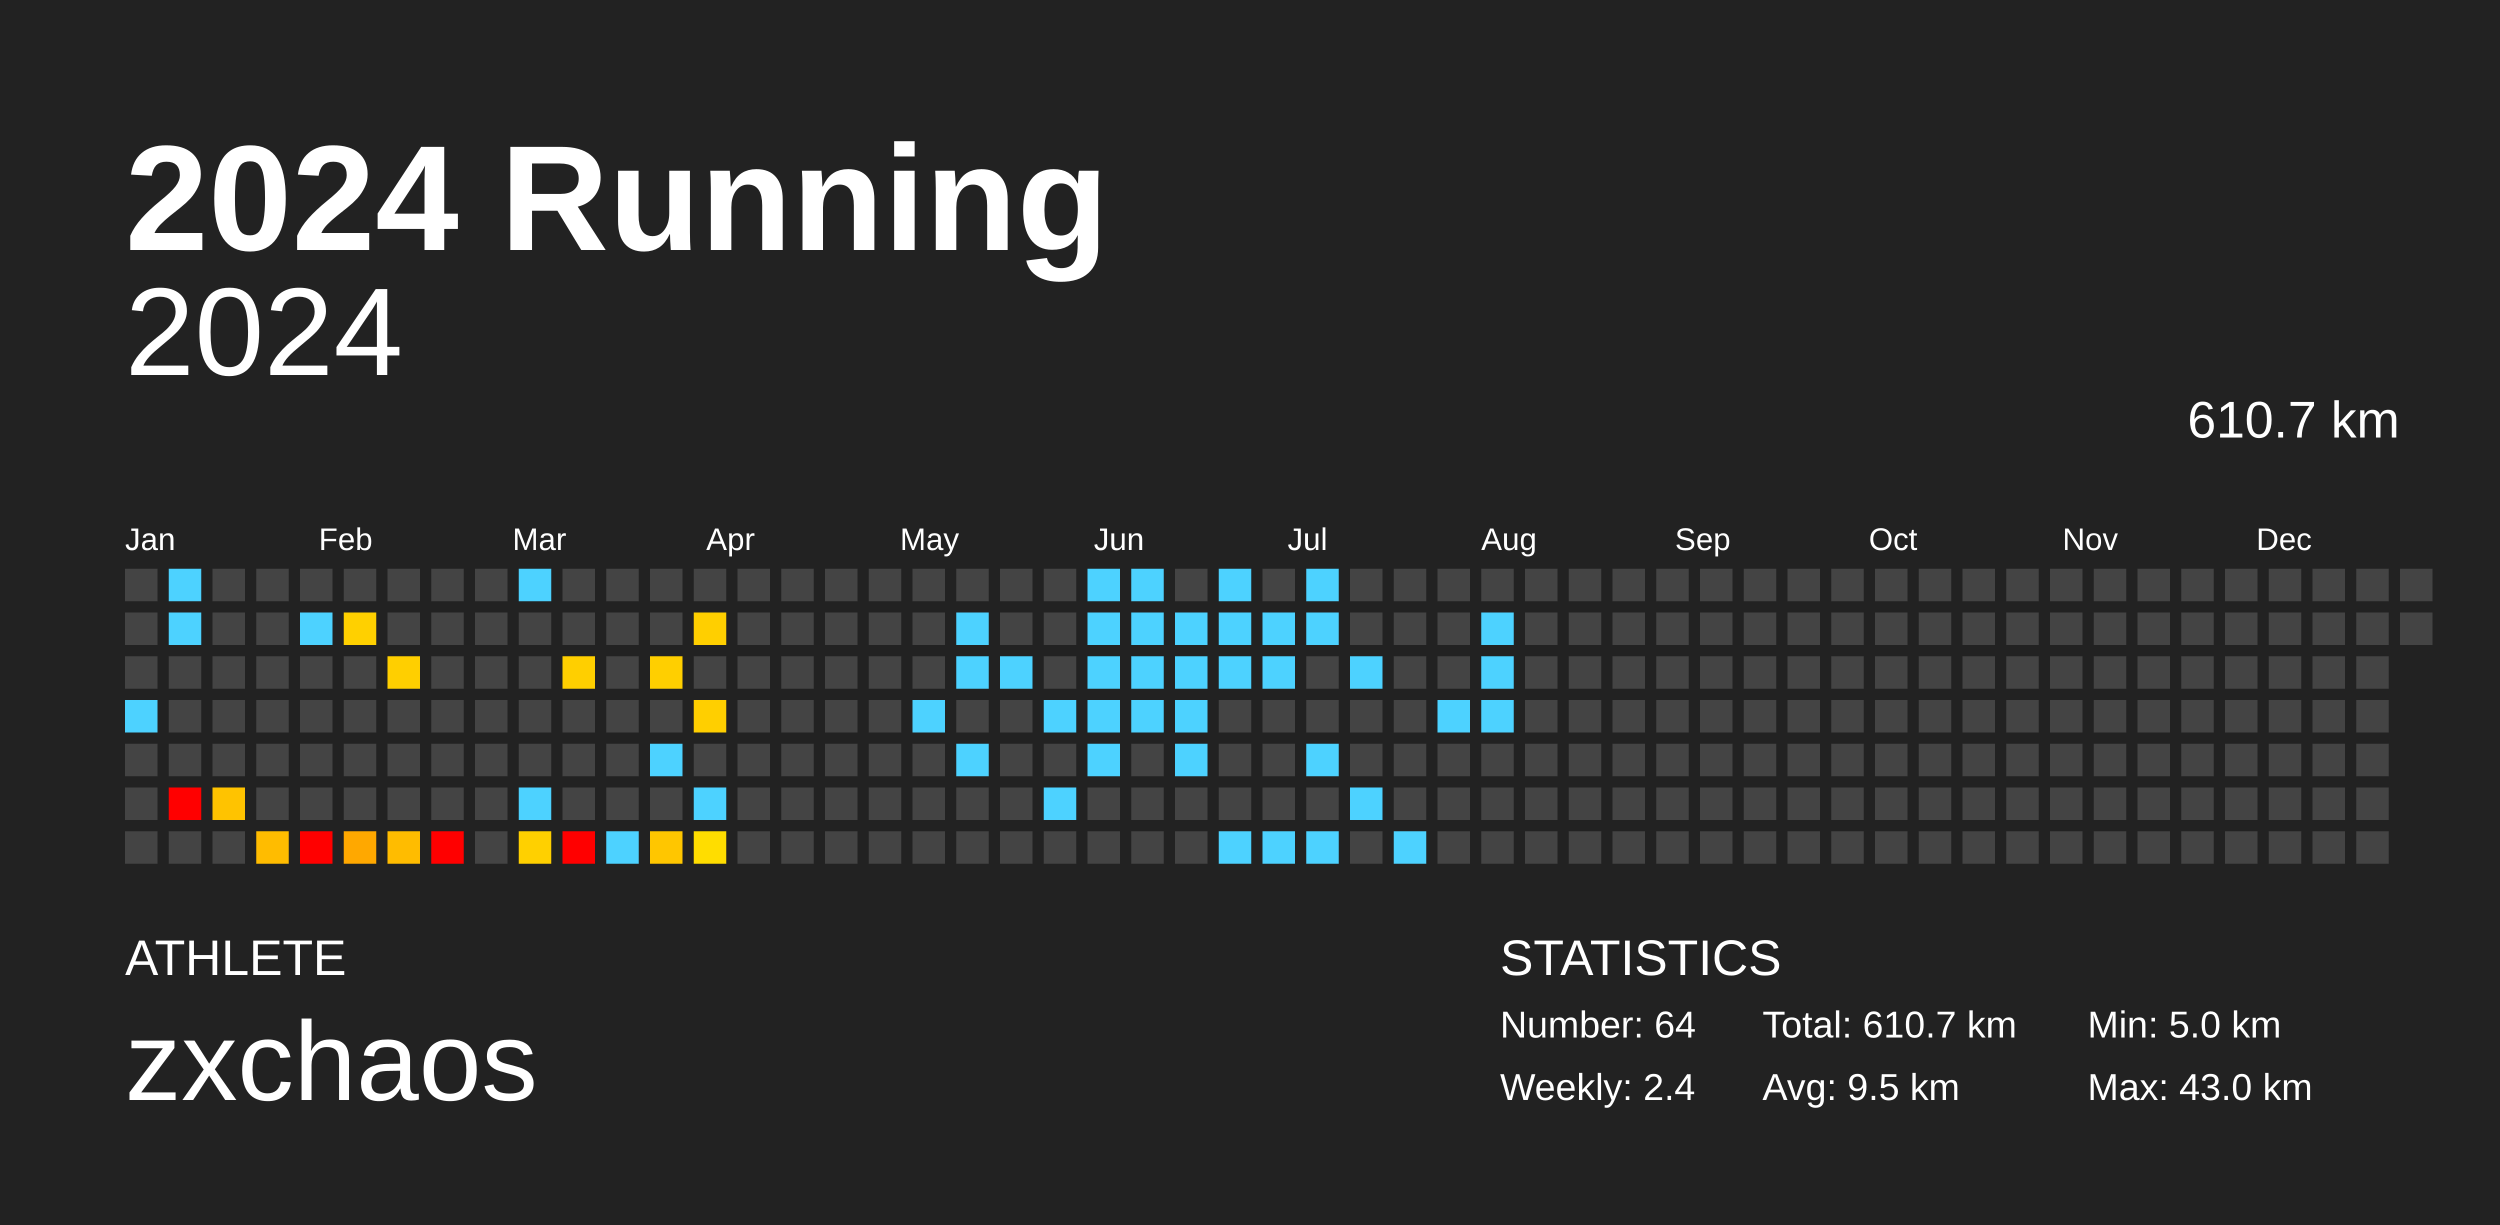
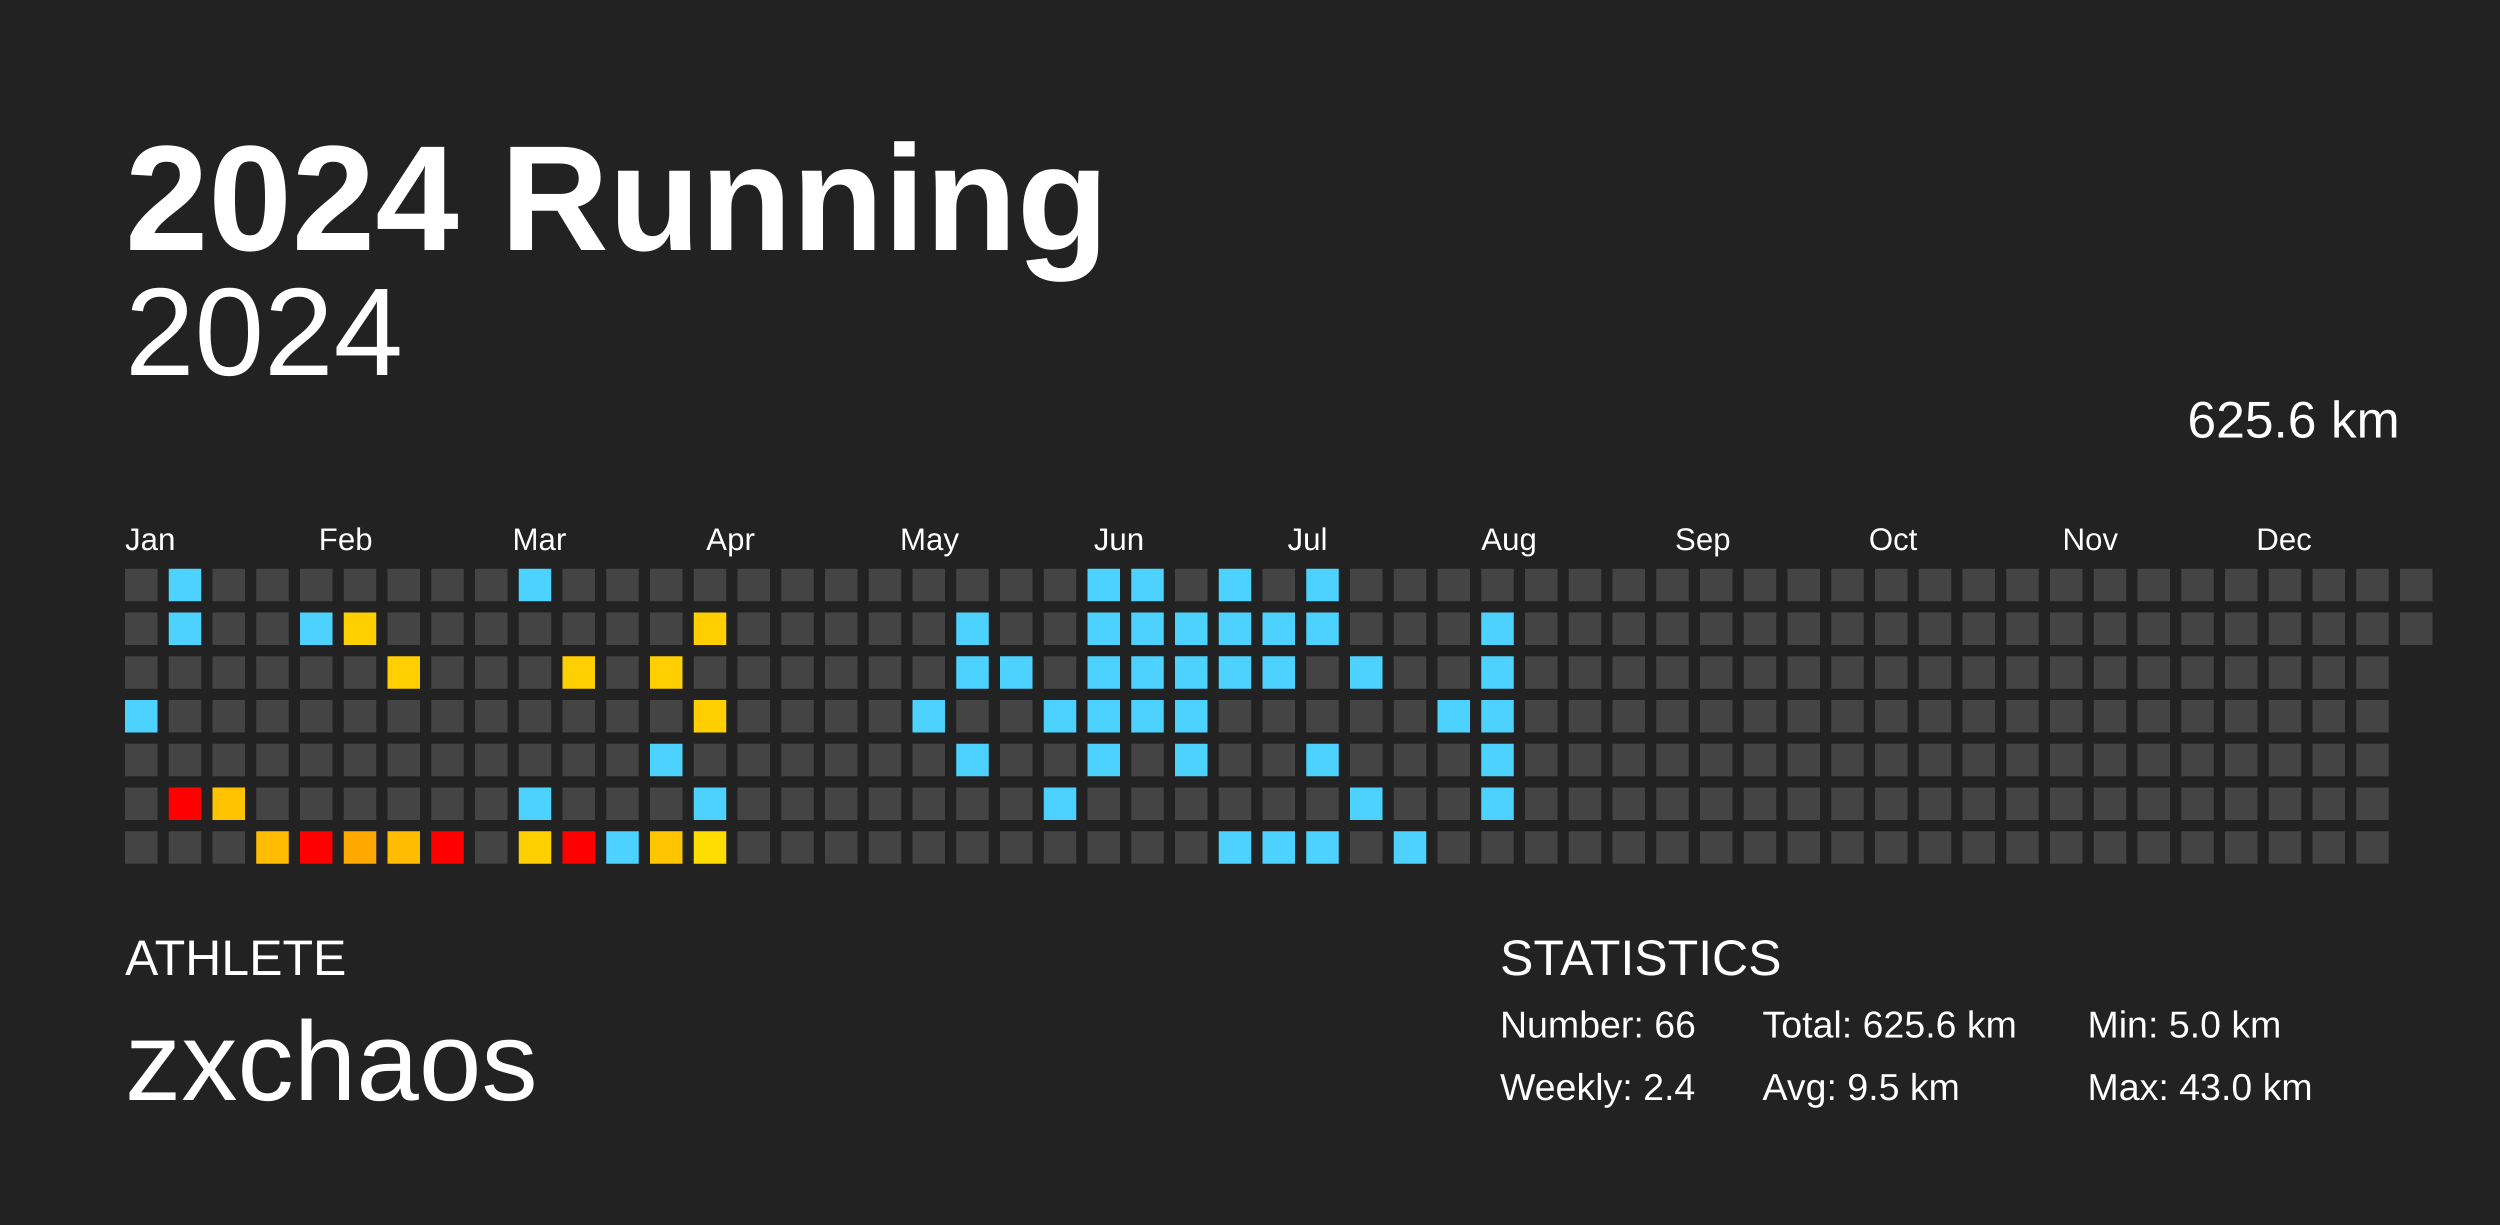
<svg xmlns="http://www.w3.org/2000/svg" baseProfile="full" height="98mm" version="1.1" viewBox="0,0,200,98" width="200mm">
  <defs />
  <rect fill="#222222" height="98" width="200" x="0" y="0" />
  <text fill="#FFFFFF" style="font-size:12px; font-family:Arial; font-weight:bold;" x="10" y="20">2024 Running</text>
  <text fill="#FFFFFF" style="font-size:4px; font-family:Arial" x="10" y="78">ATHLETE</text>
  <text fill="#FFFFFF" style="font-size:9px; font-family:Arial" x="10" y="88">zxchaos</text>
  <text fill="#FFFFFF" style="font-size:4px; font-family:Arial" x="120" y="78">STATISTICS</text>
-   <text fill="#FFFFFF" style="font-size:3px; font-family:Arial" x="120" y="83">Number: 64</text>
+   <text fill="#FFFFFF" style="font-size:3px; font-family:Arial" x="120" y="83">Number: 66</text>
  <text fill="#FFFFFF" style="font-size:3px; font-family:Arial" x="120" y="88">Weekly: 2.4</text>
-   <text fill="#FFFFFF" style="font-size:3px; font-family:Arial" x="141" y="83">Total: 610.7 km</text>
+   <text fill="#FFFFFF" style="font-size:3px; font-family:Arial" x="141" y="83">Total: 625.6 km</text>
  <text fill="#FFFFFF" style="font-size:3px; font-family:Arial" x="141" y="88">Avg: 9.5 km</text>
  <text fill="#FFFFFF" style="font-size:3px; font-family:Arial" x="167" y="83">Min: 5.0 km</text>
  <text fill="#FFFFFF" style="font-size:3px; font-family:Arial" x="167" y="88">Max: 43.0 km</text>
  <text alignment-baseline="hanging" fill="#FFFFFF" style="font-size:10.0px; font-family:Arial;" x="10" y="30">2024</text>
-   <text alignment-baseline="hanging" fill="#FFFFFF" style="font-size:4.125px; font-family:Arial;" x="175" y="35">610.7 km</text>
+   <text alignment-baseline="hanging" fill="#FFFFFF" style="font-size:4.125px; font-family:Arial;" x="175" y="35">625.6 km</text>
  <text fill="#FFFFFF" style="font-size:2.5px; font-family:Arial" x="10.0" y="44">Jan</text>
  <text fill="#FFFFFF" style="font-size:2.5px; font-family:Arial" x="25.5" y="44">Feb</text>
  <text fill="#FFFFFF" style="font-size:2.5px; font-family:Arial" x="41.0" y="44">Mar</text>
  <text fill="#FFFFFF" style="font-size:2.5px; font-family:Arial" x="56.5" y="44">Apr</text>
  <text fill="#FFFFFF" style="font-size:2.5px; font-family:Arial" x="72.0" y="44">May</text>
  <text fill="#FFFFFF" style="font-size:2.5px; font-family:Arial" x="87.5" y="44">Jun</text>
  <text fill="#FFFFFF" style="font-size:2.5px; font-family:Arial" x="103.0" y="44">Jul</text>
  <text fill="#FFFFFF" style="font-size:2.5px; font-family:Arial" x="118.5" y="44">Aug</text>
  <text fill="#FFFFFF" style="font-size:2.5px; font-family:Arial" x="134.0" y="44">Sep</text>
  <text fill="#FFFFFF" style="font-size:2.5px; font-family:Arial" x="149.5" y="44">Oct</text>
  <text fill="#FFFFFF" style="font-size:2.5px; font-family:Arial" x="165.0" y="44">Nov</text>
  <text fill="#FFFFFF" style="font-size:2.5px; font-family:Arial" x="180.5" y="44">Dec</text>
  <rect fill="#444444" height="2.6" width="2.6" x="10.0" y="45.5" />
  <rect fill="#444444" height="2.6" width="2.6" x="10.0" y="49.0" />
  <rect fill="#444444" height="2.6" width="2.6" x="10.0" y="52.5" />
  <rect fill="#4dd2ff" height="2.6" width="2.6" x="10.0" y="56.0" />
  <rect fill="#444444" height="2.6" width="2.6" x="10.0" y="59.5" />
  <rect fill="#444444" height="2.6" width="2.6" x="10.0" y="63.0" />
  <rect fill="#444444" height="2.6" width="2.6" x="10.0" y="66.5" />
  <rect fill="#4dd2ff" height="2.6" width="2.6" x="13.5" y="45.5" />
  <rect fill="#4dd2ff" height="2.6" width="2.6" x="13.5" y="49.0" />
  <rect fill="#444444" height="2.6" width="2.6" x="13.5" y="52.5" />
  <rect fill="#444444" height="2.6" width="2.6" x="13.5" y="56.0" />
  <rect fill="#444444" height="2.6" width="2.6" x="13.5" y="59.5" />
  <rect fill="red" height="2.6" width="2.6" x="13.5" y="63.0" />
  <rect fill="#444444" height="2.6" width="2.6" x="13.5" y="66.5" />
  <rect fill="#444444" height="2.6" width="2.6" x="17.0" y="45.5" />
  <rect fill="#444444" height="2.6" width="2.6" x="17.0" y="49.0" />
  <rect fill="#444444" height="2.6" width="2.6" x="17.0" y="52.5" />
  <rect fill="#444444" height="2.6" width="2.6" x="17.0" y="56.0" />
  <rect fill="#444444" height="2.6" width="2.6" x="17.0" y="59.5" />
  <rect fill="#ffc300" height="2.6" width="2.6" x="17.0" y="63.0" />
  <rect fill="#444444" height="2.6" width="2.6" x="17.0" y="66.5" />
  <rect fill="#444444" height="2.6" width="2.6" x="20.5" y="45.5" />
  <rect fill="#444444" height="2.6" width="2.6" x="20.5" y="49.0" />
  <rect fill="#444444" height="2.6" width="2.6" x="20.5" y="52.5" />
  <rect fill="#444444" height="2.6" width="2.6" x="20.5" y="56.0" />
  <rect fill="#444444" height="2.6" width="2.6" x="20.5" y="59.5" />
  <rect fill="#444444" height="2.6" width="2.6" x="20.5" y="63.0" />
  <rect fill="#ffbc00" height="2.6" width="2.6" x="20.5" y="66.5" />
  <rect fill="#444444" height="2.6" width="2.6" x="24.0" y="45.5" />
  <rect fill="#4dd2ff" height="2.6" width="2.6" x="24.0" y="49.0" />
  <rect fill="#444444" height="2.6" width="2.6" x="24.0" y="52.5" />
  <rect fill="#444444" height="2.6" width="2.6" x="24.0" y="56.0" />
  <rect fill="#444444" height="2.6" width="2.6" x="24.0" y="59.5" />
  <rect fill="#444444" height="2.6" width="2.6" x="24.0" y="63.0" />
  <rect fill="red" height="2.6" width="2.6" x="24.0" y="66.5" />
  <rect fill="#444444" height="2.6" width="2.6" x="27.5" y="45.5" />
  <rect fill="#ffd000" height="2.6" width="2.6" x="27.5" y="49.0" />
  <rect fill="#444444" height="2.6" width="2.6" x="27.5" y="52.5" />
  <rect fill="#444444" height="2.6" width="2.6" x="27.5" y="56.0" />
  <rect fill="#444444" height="2.6" width="2.6" x="27.5" y="59.5" />
  <rect fill="#444444" height="2.6" width="2.6" x="27.5" y="63.0" />
  <rect fill="#ffa800" height="2.6" width="2.6" x="27.5" y="66.5" />
  <rect fill="#444444" height="2.6" width="2.6" x="31.0" y="45.5" />
  <rect fill="#444444" height="2.6" width="2.6" x="31.0" y="49.0" />
  <rect fill="#ffcf00" height="2.6" width="2.6" x="31.0" y="52.5" />
  <rect fill="#444444" height="2.6" width="2.6" x="31.0" y="56.0" />
  <rect fill="#444444" height="2.6" width="2.6" x="31.0" y="59.5" />
  <rect fill="#444444" height="2.6" width="2.6" x="31.0" y="63.0" />
  <rect fill="#ffbc00" height="2.6" width="2.6" x="31.0" y="66.5" />
  <rect fill="#444444" height="2.6" width="2.6" x="34.5" y="45.5" />
  <rect fill="#444444" height="2.6" width="2.6" x="34.5" y="49.0" />
  <rect fill="#444444" height="2.6" width="2.6" x="34.5" y="52.5" />
  <rect fill="#444444" height="2.6" width="2.6" x="34.5" y="56.0" />
  <rect fill="#444444" height="2.6" width="2.6" x="34.5" y="59.5" />
  <rect fill="#444444" height="2.6" width="2.6" x="34.5" y="63.0" />
  <rect fill="red" height="2.6" width="2.6" x="34.5" y="66.5" />
  <rect fill="#444444" height="2.6" width="2.6" x="38.0" y="45.5" />
  <rect fill="#444444" height="2.6" width="2.6" x="38.0" y="49.0" />
  <rect fill="#444444" height="2.6" width="2.6" x="38.0" y="52.5" />
  <rect fill="#444444" height="2.6" width="2.6" x="38.0" y="56.0" />
  <rect fill="#444444" height="2.6" width="2.6" x="38.0" y="59.5" />
  <rect fill="#444444" height="2.6" width="2.6" x="38.0" y="63.0" />
  <rect fill="#444444" height="2.6" width="2.6" x="38.0" y="66.5" />
  <rect fill="#4dd2ff" height="2.6" width="2.6" x="41.5" y="45.5" />
  <rect fill="#444444" height="2.6" width="2.6" x="41.5" y="49.0" />
  <rect fill="#444444" height="2.6" width="2.6" x="41.5" y="52.5" />
  <rect fill="#444444" height="2.6" width="2.6" x="41.5" y="56.0" />
  <rect fill="#444444" height="2.6" width="2.6" x="41.5" y="59.5" />
  <rect fill="#4dd2ff" height="2.6" width="2.6" x="41.5" y="63.0" />
  <rect fill="#ffd000" height="2.6" width="2.6" x="41.5" y="66.5" />
  <rect fill="#444444" height="2.6" width="2.6" x="45.0" y="45.5" />
  <rect fill="#444444" height="2.6" width="2.6" x="45.0" y="49.0" />
  <rect fill="#ffcf00" height="2.6" width="2.6" x="45.0" y="52.5" />
  <rect fill="#444444" height="2.6" width="2.6" x="45.0" y="56.0" />
  <rect fill="#444444" height="2.6" width="2.6" x="45.0" y="59.5" />
  <rect fill="#444444" height="2.6" width="2.6" x="45.0" y="63.0" />
  <rect fill="red" height="2.6" width="2.6" x="45.0" y="66.5" />
  <rect fill="#444444" height="2.6" width="2.6" x="48.5" y="45.5" />
  <rect fill="#444444" height="2.6" width="2.6" x="48.5" y="49.0" />
  <rect fill="#444444" height="2.6" width="2.6" x="48.5" y="52.5" />
  <rect fill="#444444" height="2.6" width="2.6" x="48.5" y="56.0" />
  <rect fill="#444444" height="2.6" width="2.6" x="48.5" y="59.5" />
  <rect fill="#444444" height="2.6" width="2.6" x="48.5" y="63.0" />
  <rect fill="#4dd2ff" height="2.6" width="2.6" x="48.5" y="66.5" />
  <rect fill="#444444" height="2.6" width="2.6" x="52.0" y="45.5" />
  <rect fill="#444444" height="2.6" width="2.6" x="52.0" y="49.0" />
  <rect fill="#ffcf00" height="2.6" width="2.6" x="52.0" y="52.5" />
  <rect fill="#444444" height="2.6" width="2.6" x="52.0" y="56.0" />
  <rect fill="#4dd2ff" height="2.6" width="2.6" x="52.0" y="59.5" />
  <rect fill="#444444" height="2.6" width="2.6" x="52.0" y="63.0" />
  <rect fill="#ffc600" height="2.6" width="2.6" x="52.0" y="66.5" />
  <rect fill="#444444" height="2.6" width="2.6" x="55.5" y="45.5" />
  <rect fill="#ffcf00" height="2.6" width="2.6" x="55.5" y="49.0" />
  <rect fill="#444444" height="2.6" width="2.6" x="55.5" y="52.5" />
  <rect fill="#ffcf00" height="2.6" width="2.6" x="55.5" y="56.0" />
  <rect fill="#444444" height="2.6" width="2.6" x="55.5" y="59.5" />
  <rect fill="#4dd2ff" height="2.6" width="2.6" x="55.5" y="63.0" />
  <rect fill="#ffdd00" height="2.6" width="2.6" x="55.5" y="66.5" />
  <rect fill="#444444" height="2.6" width="2.6" x="59.0" y="45.5" />
  <rect fill="#444444" height="2.6" width="2.6" x="59.0" y="49.0" />
  <rect fill="#444444" height="2.6" width="2.6" x="59.0" y="52.5" />
  <rect fill="#444444" height="2.6" width="2.6" x="59.0" y="56.0" />
  <rect fill="#444444" height="2.6" width="2.6" x="59.0" y="59.5" />
  <rect fill="#444444" height="2.6" width="2.6" x="59.0" y="63.0" />
  <rect fill="#444444" height="2.6" width="2.6" x="59.0" y="66.5" />
  <rect fill="#444444" height="2.6" width="2.6" x="62.5" y="45.5" />
  <rect fill="#444444" height="2.6" width="2.6" x="62.5" y="49.0" />
  <rect fill="#444444" height="2.6" width="2.6" x="62.5" y="52.5" />
  <rect fill="#444444" height="2.6" width="2.6" x="62.5" y="56.0" />
  <rect fill="#444444" height="2.6" width="2.6" x="62.5" y="59.5" />
  <rect fill="#444444" height="2.6" width="2.6" x="62.5" y="63.0" />
  <rect fill="#444444" height="2.6" width="2.6" x="62.5" y="66.5" />
  <rect fill="#444444" height="2.6" width="2.6" x="66.0" y="45.5" />
  <rect fill="#444444" height="2.6" width="2.6" x="66.0" y="49.0" />
  <rect fill="#444444" height="2.6" width="2.6" x="66.0" y="52.5" />
  <rect fill="#444444" height="2.6" width="2.6" x="66.0" y="56.0" />
  <rect fill="#444444" height="2.6" width="2.6" x="66.0" y="59.5" />
  <rect fill="#444444" height="2.6" width="2.6" x="66.0" y="63.0" />
  <rect fill="#444444" height="2.6" width="2.6" x="66.0" y="66.5" />
  <rect fill="#444444" height="2.6" width="2.6" x="69.5" y="45.5" />
  <rect fill="#444444" height="2.6" width="2.6" x="69.5" y="49.0" />
  <rect fill="#444444" height="2.6" width="2.6" x="69.5" y="52.5" />
  <rect fill="#444444" height="2.6" width="2.6" x="69.5" y="56.0" />
  <rect fill="#444444" height="2.6" width="2.6" x="69.5" y="59.5" />
  <rect fill="#444444" height="2.6" width="2.6" x="69.5" y="63.0" />
  <rect fill="#444444" height="2.6" width="2.6" x="69.5" y="66.5" />
  <rect fill="#444444" height="2.6" width="2.6" x="73.0" y="45.5" />
  <rect fill="#444444" height="2.6" width="2.6" x="73.0" y="49.0" />
  <rect fill="#444444" height="2.6" width="2.6" x="73.0" y="52.5" />
  <rect fill="#4dd2ff" height="2.6" width="2.6" x="73.0" y="56.0" />
  <rect fill="#444444" height="2.6" width="2.6" x="73.0" y="59.5" />
  <rect fill="#444444" height="2.6" width="2.6" x="73.0" y="63.0" />
  <rect fill="#444444" height="2.6" width="2.6" x="73.0" y="66.5" />
  <rect fill="#444444" height="2.6" width="2.6" x="76.5" y="45.5" />
  <rect fill="#4dd2ff" height="2.6" width="2.6" x="76.5" y="49.0" />
  <rect fill="#4dd2ff" height="2.6" width="2.6" x="76.5" y="52.5" />
  <rect fill="#444444" height="2.6" width="2.6" x="76.5" y="56.0" />
  <rect fill="#4dd2ff" height="2.6" width="2.6" x="76.5" y="59.5" />
  <rect fill="#444444" height="2.6" width="2.6" x="76.5" y="63.0" />
  <rect fill="#444444" height="2.6" width="2.6" x="76.5" y="66.5" />
  <rect fill="#444444" height="2.6" width="2.6" x="80.0" y="45.5" />
  <rect fill="#444444" height="2.6" width="2.6" x="80.0" y="49.0" />
  <rect fill="#4dd2ff" height="2.6" width="2.6" x="80.0" y="52.5" />
  <rect fill="#444444" height="2.6" width="2.6" x="80.0" y="56.0" />
  <rect fill="#444444" height="2.6" width="2.6" x="80.0" y="59.5" />
  <rect fill="#444444" height="2.6" width="2.6" x="80.0" y="63.0" />
  <rect fill="#444444" height="2.6" width="2.6" x="80.0" y="66.5" />
  <rect fill="#444444" height="2.6" width="2.6" x="83.5" y="45.5" />
  <rect fill="#444444" height="2.6" width="2.6" x="83.5" y="49.0" />
  <rect fill="#444444" height="2.6" width="2.6" x="83.5" y="52.5" />
  <rect fill="#4dd2ff" height="2.6" width="2.6" x="83.5" y="56.0" />
  <rect fill="#444444" height="2.6" width="2.6" x="83.5" y="59.5" />
  <rect fill="#4dd2ff" height="2.6" width="2.6" x="83.5" y="63.0" />
  <rect fill="#444444" height="2.6" width="2.6" x="83.5" y="66.5" />
  <rect fill="#4dd2ff" height="2.6" width="2.6" x="87.0" y="45.5" />
  <rect fill="#4dd2ff" height="2.6" width="2.6" x="87.0" y="49.0" />
  <rect fill="#4dd2ff" height="2.6" width="2.6" x="87.0" y="52.5" />
  <rect fill="#4dd2ff" height="2.6" width="2.6" x="87.0" y="56.0" />
  <rect fill="#4dd2ff" height="2.6" width="2.6" x="87.0" y="59.5" />
  <rect fill="#444444" height="2.6" width="2.6" x="87.0" y="63.0" />
  <rect fill="#444444" height="2.6" width="2.6" x="87.0" y="66.5" />
  <rect fill="#4dd2ff" height="2.6" width="2.6" x="90.5" y="45.5" />
  <rect fill="#4dd2ff" height="2.6" width="2.6" x="90.5" y="49.0" />
  <rect fill="#4dd2ff" height="2.6" width="2.6" x="90.5" y="52.5" />
  <rect fill="#4dd2ff" height="2.6" width="2.6" x="90.5" y="56.0" />
  <rect fill="#444444" height="2.6" width="2.6" x="90.5" y="59.5" />
  <rect fill="#444444" height="2.6" width="2.6" x="90.5" y="63.0" />
  <rect fill="#444444" height="2.6" width="2.6" x="90.5" y="66.5" />
  <rect fill="#444444" height="2.6" width="2.6" x="94.0" y="45.5" />
  <rect fill="#4dd2ff" height="2.6" width="2.6" x="94.0" y="49.0" />
  <rect fill="#4dd2ff" height="2.6" width="2.6" x="94.0" y="52.5" />
  <rect fill="#4dd2ff" height="2.6" width="2.6" x="94.0" y="56.0" />
  <rect fill="#4dd2ff" height="2.6" width="2.6" x="94.0" y="59.5" />
  <rect fill="#444444" height="2.6" width="2.6" x="94.0" y="63.0" />
  <rect fill="#444444" height="2.6" width="2.6" x="94.0" y="66.5" />
  <rect fill="#4dd2ff" height="2.6" width="2.6" x="97.5" y="45.5" />
  <rect fill="#4dd2ff" height="2.6" width="2.6" x="97.5" y="49.0" />
  <rect fill="#4dd2ff" height="2.6" width="2.6" x="97.5" y="52.5" />
  <rect fill="#444444" height="2.6" width="2.6" x="97.5" y="56.0" />
  <rect fill="#444444" height="2.6" width="2.6" x="97.5" y="59.5" />
  <rect fill="#444444" height="2.6" width="2.6" x="97.5" y="63.0" />
  <rect fill="#4dd2ff" height="2.6" width="2.6" x="97.5" y="66.5" />
  <rect fill="#444444" height="2.6" width="2.6" x="101.0" y="45.5" />
  <rect fill="#4dd2ff" height="2.6" width="2.6" x="101.0" y="49.0" />
  <rect fill="#4dd2ff" height="2.6" width="2.6" x="101.0" y="52.5" />
  <rect fill="#444444" height="2.6" width="2.6" x="101.0" y="56.0" />
  <rect fill="#444444" height="2.6" width="2.6" x="101.0" y="59.5" />
  <rect fill="#444444" height="2.6" width="2.6" x="101.0" y="63.0" />
  <rect fill="#4dd2ff" height="2.6" width="2.6" x="101.0" y="66.5" />
  <rect fill="#4dd2ff" height="2.6" width="2.6" x="104.5" y="45.5" />
  <rect fill="#4dd2ff" height="2.6" width="2.6" x="104.5" y="49.0" />
  <rect fill="#444444" height="2.6" width="2.6" x="104.5" y="52.5" />
  <rect fill="#444444" height="2.6" width="2.6" x="104.5" y="56.0" />
  <rect fill="#4dd2ff" height="2.6" width="2.6" x="104.5" y="59.5" />
  <rect fill="#444444" height="2.6" width="2.6" x="104.5" y="63.0" />
  <rect fill="#4dd2ff" height="2.6" width="2.6" x="104.5" y="66.5" />
  <rect fill="#444444" height="2.6" width="2.6" x="108.0" y="45.5" />
  <rect fill="#444444" height="2.6" width="2.6" x="108.0" y="49.0" />
  <rect fill="#4dd2ff" height="2.6" width="2.6" x="108.0" y="52.5" />
  <rect fill="#444444" height="2.6" width="2.6" x="108.0" y="56.0" />
  <rect fill="#444444" height="2.6" width="2.6" x="108.0" y="59.5" />
  <rect fill="#4dd2ff" height="2.6" width="2.6" x="108.0" y="63.0" />
  <rect fill="#444444" height="2.6" width="2.6" x="108.0" y="66.5" />
  <rect fill="#444444" height="2.6" width="2.6" x="111.5" y="45.5" />
  <rect fill="#444444" height="2.6" width="2.6" x="111.5" y="49.0" />
  <rect fill="#444444" height="2.6" width="2.6" x="111.5" y="52.5" />
  <rect fill="#444444" height="2.6" width="2.6" x="111.5" y="56.0" />
  <rect fill="#444444" height="2.6" width="2.6" x="111.5" y="59.5" />
  <rect fill="#444444" height="2.6" width="2.6" x="111.5" y="63.0" />
  <rect fill="#4dd2ff" height="2.6" width="2.6" x="111.5" y="66.5" />
  <rect fill="#444444" height="2.6" width="2.6" x="115.0" y="45.5" />
  <rect fill="#444444" height="2.6" width="2.6" x="115.0" y="49.0" />
  <rect fill="#444444" height="2.6" width="2.6" x="115.0" y="52.5" />
  <rect fill="#4dd2ff" height="2.6" width="2.6" x="115.0" y="56.0" />
  <rect fill="#444444" height="2.6" width="2.6" x="115.0" y="59.5" />
  <rect fill="#444444" height="2.6" width="2.6" x="115.0" y="63.0" />
  <rect fill="#444444" height="2.6" width="2.6" x="115.0" y="66.5" />
  <rect fill="#444444" height="2.6" width="2.6" x="118.5" y="45.5" />
  <rect fill="#4dd2ff" height="2.6" width="2.6" x="118.5" y="49.0" />
  <rect fill="#4dd2ff" height="2.6" width="2.6" x="118.5" y="52.5" />
  <rect fill="#4dd2ff" height="2.6" width="2.6" x="118.5" y="56.0" />
-   <rect fill="#444444" height="2.6" width="2.6" x="118.5" y="59.5" />
-   <rect fill="#444444" height="2.6" width="2.6" x="118.5" y="63.0" />
+   <rect fill="#4dd2ff" height="2.6" width="2.6" x="118.5" y="59.5" />
+   <rect fill="#4dd2ff" height="2.6" width="2.6" x="118.5" y="63.0" />
  <rect fill="#444444" height="2.6" width="2.6" x="118.5" y="66.5" />
  <rect fill="#444444" height="2.6" width="2.6" x="122.0" y="45.5" />
  <rect fill="#444444" height="2.6" width="2.6" x="122.0" y="49.0" />
  <rect fill="#444444" height="2.6" width="2.6" x="122.0" y="52.5" />
  <rect fill="#444444" height="2.6" width="2.6" x="122.0" y="56.0" />
  <rect fill="#444444" height="2.6" width="2.6" x="122.0" y="59.5" />
  <rect fill="#444444" height="2.6" width="2.6" x="122.0" y="63.0" />
  <rect fill="#444444" height="2.6" width="2.6" x="122.0" y="66.5" />
  <rect fill="#444444" height="2.6" width="2.6" x="125.5" y="45.5" />
  <rect fill="#444444" height="2.6" width="2.6" x="125.5" y="49.0" />
  <rect fill="#444444" height="2.6" width="2.6" x="125.5" y="52.5" />
  <rect fill="#444444" height="2.6" width="2.6" x="125.5" y="56.0" />
  <rect fill="#444444" height="2.6" width="2.6" x="125.5" y="59.5" />
  <rect fill="#444444" height="2.6" width="2.6" x="125.5" y="63.0" />
  <rect fill="#444444" height="2.6" width="2.6" x="125.5" y="66.5" />
  <rect fill="#444444" height="2.6" width="2.6" x="129.0" y="45.5" />
  <rect fill="#444444" height="2.6" width="2.6" x="129.0" y="49.0" />
  <rect fill="#444444" height="2.6" width="2.6" x="129.0" y="52.5" />
  <rect fill="#444444" height="2.6" width="2.6" x="129.0" y="56.0" />
  <rect fill="#444444" height="2.6" width="2.6" x="129.0" y="59.5" />
  <rect fill="#444444" height="2.6" width="2.6" x="129.0" y="63.0" />
  <rect fill="#444444" height="2.6" width="2.6" x="129.0" y="66.5" />
  <rect fill="#444444" height="2.6" width="2.6" x="132.5" y="45.5" />
  <rect fill="#444444" height="2.6" width="2.6" x="132.5" y="49.0" />
  <rect fill="#444444" height="2.6" width="2.6" x="132.5" y="52.5" />
  <rect fill="#444444" height="2.6" width="2.6" x="132.5" y="56.0" />
  <rect fill="#444444" height="2.6" width="2.6" x="132.5" y="59.5" />
  <rect fill="#444444" height="2.6" width="2.6" x="132.5" y="63.0" />
  <rect fill="#444444" height="2.6" width="2.6" x="132.5" y="66.5" />
  <rect fill="#444444" height="2.6" width="2.6" x="136.0" y="45.5" />
  <rect fill="#444444" height="2.6" width="2.6" x="136.0" y="49.0" />
  <rect fill="#444444" height="2.6" width="2.6" x="136.0" y="52.5" />
  <rect fill="#444444" height="2.6" width="2.6" x="136.0" y="56.0" />
  <rect fill="#444444" height="2.6" width="2.6" x="136.0" y="59.5" />
  <rect fill="#444444" height="2.6" width="2.6" x="136.0" y="63.0" />
  <rect fill="#444444" height="2.6" width="2.6" x="136.0" y="66.5" />
  <rect fill="#444444" height="2.6" width="2.6" x="139.5" y="45.5" />
  <rect fill="#444444" height="2.6" width="2.6" x="139.5" y="49.0" />
  <rect fill="#444444" height="2.6" width="2.6" x="139.5" y="52.5" />
  <rect fill="#444444" height="2.6" width="2.6" x="139.5" y="56.0" />
  <rect fill="#444444" height="2.6" width="2.6" x="139.5" y="59.5" />
  <rect fill="#444444" height="2.6" width="2.6" x="139.5" y="63.0" />
  <rect fill="#444444" height="2.6" width="2.6" x="139.5" y="66.5" />
  <rect fill="#444444" height="2.6" width="2.6" x="143.0" y="45.5" />
  <rect fill="#444444" height="2.6" width="2.6" x="143.0" y="49.0" />
  <rect fill="#444444" height="2.6" width="2.6" x="143.0" y="52.5" />
  <rect fill="#444444" height="2.6" width="2.6" x="143.0" y="56.0" />
  <rect fill="#444444" height="2.6" width="2.6" x="143.0" y="59.5" />
  <rect fill="#444444" height="2.6" width="2.6" x="143.0" y="63.0" />
  <rect fill="#444444" height="2.6" width="2.6" x="143.0" y="66.5" />
  <rect fill="#444444" height="2.6" width="2.6" x="146.5" y="45.5" />
  <rect fill="#444444" height="2.6" width="2.6" x="146.5" y="49.0" />
  <rect fill="#444444" height="2.6" width="2.6" x="146.5" y="52.5" />
  <rect fill="#444444" height="2.6" width="2.6" x="146.5" y="56.0" />
  <rect fill="#444444" height="2.6" width="2.6" x="146.5" y="59.5" />
  <rect fill="#444444" height="2.6" width="2.6" x="146.5" y="63.0" />
  <rect fill="#444444" height="2.6" width="2.6" x="146.5" y="66.5" />
  <rect fill="#444444" height="2.6" width="2.6" x="150.0" y="45.5" />
  <rect fill="#444444" height="2.6" width="2.6" x="150.0" y="49.0" />
  <rect fill="#444444" height="2.6" width="2.6" x="150.0" y="52.5" />
  <rect fill="#444444" height="2.6" width="2.6" x="150.0" y="56.0" />
  <rect fill="#444444" height="2.6" width="2.6" x="150.0" y="59.5" />
  <rect fill="#444444" height="2.6" width="2.6" x="150.0" y="63.0" />
  <rect fill="#444444" height="2.6" width="2.6" x="150.0" y="66.5" />
  <rect fill="#444444" height="2.6" width="2.6" x="153.5" y="45.5" />
  <rect fill="#444444" height="2.6" width="2.6" x="153.5" y="49.0" />
  <rect fill="#444444" height="2.6" width="2.6" x="153.5" y="52.5" />
  <rect fill="#444444" height="2.6" width="2.6" x="153.5" y="56.0" />
  <rect fill="#444444" height="2.6" width="2.6" x="153.5" y="59.5" />
  <rect fill="#444444" height="2.6" width="2.6" x="153.5" y="63.0" />
  <rect fill="#444444" height="2.6" width="2.6" x="153.5" y="66.5" />
  <rect fill="#444444" height="2.6" width="2.6" x="157.0" y="45.5" />
  <rect fill="#444444" height="2.6" width="2.6" x="157.0" y="49.0" />
  <rect fill="#444444" height="2.6" width="2.6" x="157.0" y="52.5" />
  <rect fill="#444444" height="2.6" width="2.6" x="157.0" y="56.0" />
  <rect fill="#444444" height="2.6" width="2.6" x="157.0" y="59.5" />
  <rect fill="#444444" height="2.6" width="2.6" x="157.0" y="63.0" />
  <rect fill="#444444" height="2.6" width="2.6" x="157.0" y="66.5" />
  <rect fill="#444444" height="2.6" width="2.6" x="160.5" y="45.5" />
  <rect fill="#444444" height="2.6" width="2.6" x="160.5" y="49.0" />
  <rect fill="#444444" height="2.6" width="2.6" x="160.5" y="52.5" />
  <rect fill="#444444" height="2.6" width="2.6" x="160.5" y="56.0" />
  <rect fill="#444444" height="2.6" width="2.6" x="160.5" y="59.5" />
  <rect fill="#444444" height="2.6" width="2.6" x="160.5" y="63.0" />
  <rect fill="#444444" height="2.6" width="2.6" x="160.5" y="66.5" />
  <rect fill="#444444" height="2.6" width="2.6" x="164.0" y="45.5" />
  <rect fill="#444444" height="2.6" width="2.6" x="164.0" y="49.0" />
  <rect fill="#444444" height="2.6" width="2.6" x="164.0" y="52.5" />
  <rect fill="#444444" height="2.6" width="2.6" x="164.0" y="56.0" />
  <rect fill="#444444" height="2.6" width="2.6" x="164.0" y="59.5" />
  <rect fill="#444444" height="2.6" width="2.6" x="164.0" y="63.0" />
  <rect fill="#444444" height="2.6" width="2.6" x="164.0" y="66.5" />
  <rect fill="#444444" height="2.6" width="2.6" x="167.5" y="45.5" />
  <rect fill="#444444" height="2.6" width="2.6" x="167.5" y="49.0" />
  <rect fill="#444444" height="2.6" width="2.6" x="167.5" y="52.5" />
  <rect fill="#444444" height="2.6" width="2.6" x="167.5" y="56.0" />
  <rect fill="#444444" height="2.6" width="2.6" x="167.5" y="59.5" />
  <rect fill="#444444" height="2.6" width="2.6" x="167.5" y="63.0" />
  <rect fill="#444444" height="2.6" width="2.6" x="167.5" y="66.5" />
  <rect fill="#444444" height="2.6" width="2.6" x="171.0" y="45.5" />
  <rect fill="#444444" height="2.6" width="2.6" x="171.0" y="49.0" />
  <rect fill="#444444" height="2.6" width="2.6" x="171.0" y="52.5" />
  <rect fill="#444444" height="2.6" width="2.6" x="171.0" y="56.0" />
  <rect fill="#444444" height="2.6" width="2.6" x="171.0" y="59.5" />
  <rect fill="#444444" height="2.6" width="2.6" x="171.0" y="63.0" />
  <rect fill="#444444" height="2.6" width="2.6" x="171.0" y="66.5" />
  <rect fill="#444444" height="2.6" width="2.6" x="174.5" y="45.5" />
  <rect fill="#444444" height="2.6" width="2.6" x="174.5" y="49.0" />
  <rect fill="#444444" height="2.6" width="2.6" x="174.5" y="52.5" />
  <rect fill="#444444" height="2.6" width="2.6" x="174.5" y="56.0" />
  <rect fill="#444444" height="2.6" width="2.6" x="174.5" y="59.5" />
  <rect fill="#444444" height="2.6" width="2.6" x="174.5" y="63.0" />
  <rect fill="#444444" height="2.6" width="2.6" x="174.5" y="66.5" />
  <rect fill="#444444" height="2.6" width="2.6" x="178.0" y="45.5" />
  <rect fill="#444444" height="2.6" width="2.6" x="178.0" y="49.0" />
  <rect fill="#444444" height="2.6" width="2.6" x="178.0" y="52.5" />
  <rect fill="#444444" height="2.6" width="2.6" x="178.0" y="56.0" />
  <rect fill="#444444" height="2.6" width="2.6" x="178.0" y="59.5" />
  <rect fill="#444444" height="2.6" width="2.6" x="178.0" y="63.0" />
  <rect fill="#444444" height="2.6" width="2.6" x="178.0" y="66.5" />
  <rect fill="#444444" height="2.6" width="2.6" x="181.5" y="45.5" />
  <rect fill="#444444" height="2.6" width="2.6" x="181.5" y="49.0" />
  <rect fill="#444444" height="2.6" width="2.6" x="181.5" y="52.5" />
  <rect fill="#444444" height="2.6" width="2.6" x="181.5" y="56.0" />
  <rect fill="#444444" height="2.6" width="2.6" x="181.5" y="59.5" />
  <rect fill="#444444" height="2.6" width="2.6" x="181.5" y="63.0" />
  <rect fill="#444444" height="2.6" width="2.6" x="181.5" y="66.5" />
  <rect fill="#444444" height="2.6" width="2.6" x="185.0" y="45.5" />
  <rect fill="#444444" height="2.6" width="2.6" x="185.0" y="49.0" />
  <rect fill="#444444" height="2.6" width="2.6" x="185.0" y="52.5" />
  <rect fill="#444444" height="2.6" width="2.6" x="185.0" y="56.0" />
  <rect fill="#444444" height="2.6" width="2.6" x="185.0" y="59.5" />
  <rect fill="#444444" height="2.6" width="2.6" x="185.0" y="63.0" />
  <rect fill="#444444" height="2.6" width="2.6" x="185.0" y="66.5" />
  <rect fill="#444444" height="2.6" width="2.6" x="188.5" y="45.5" />
  <rect fill="#444444" height="2.6" width="2.6" x="188.5" y="49.0" />
  <rect fill="#444444" height="2.6" width="2.6" x="188.5" y="52.5" />
  <rect fill="#444444" height="2.6" width="2.6" x="188.5" y="56.0" />
  <rect fill="#444444" height="2.6" width="2.6" x="188.5" y="59.5" />
  <rect fill="#444444" height="2.6" width="2.6" x="188.5" y="63.0" />
  <rect fill="#444444" height="2.6" width="2.6" x="188.5" y="66.5" />
  <rect fill="#444444" height="2.6" width="2.6" x="192.0" y="45.5" />
  <rect fill="#444444" height="2.6" width="2.6" x="192.0" y="49.0" />
</svg>
